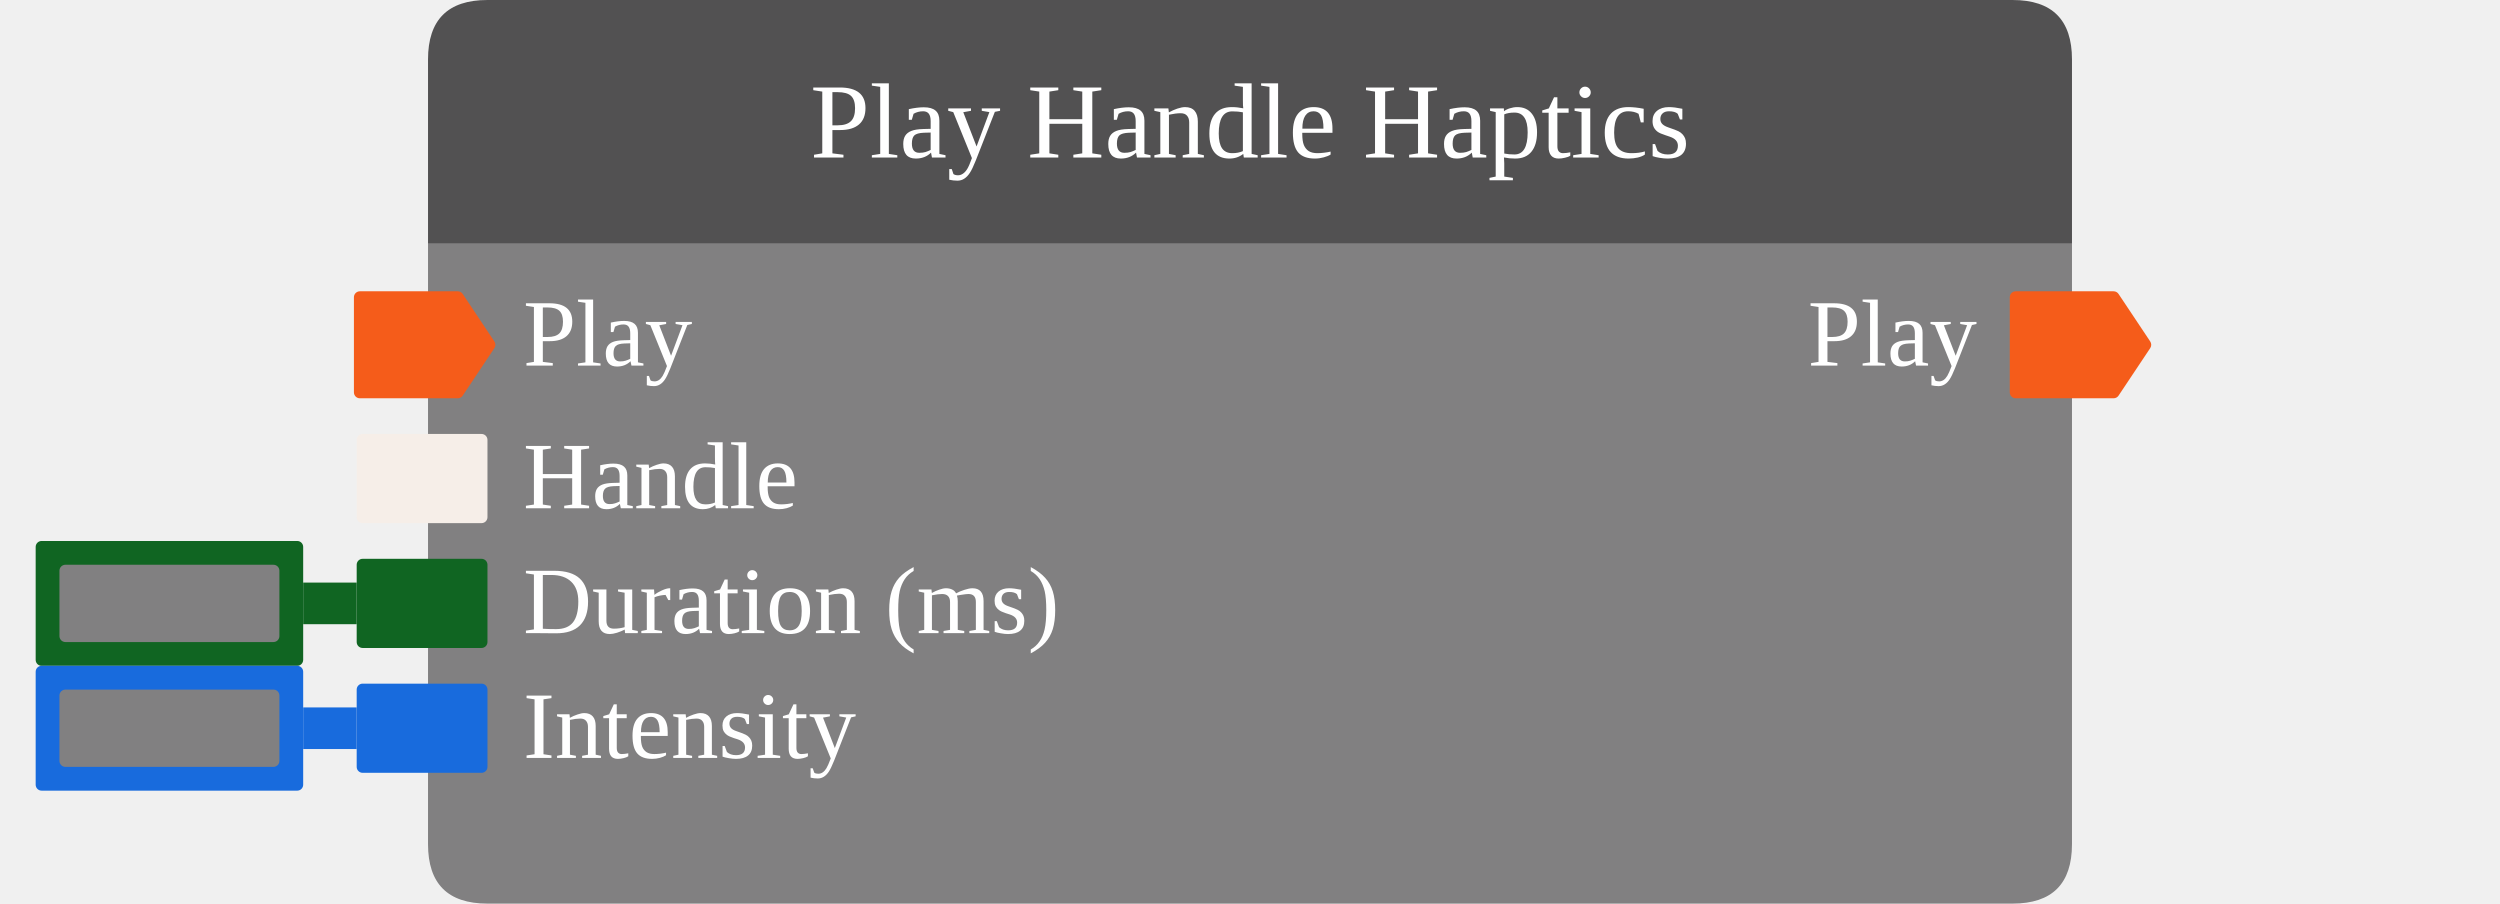
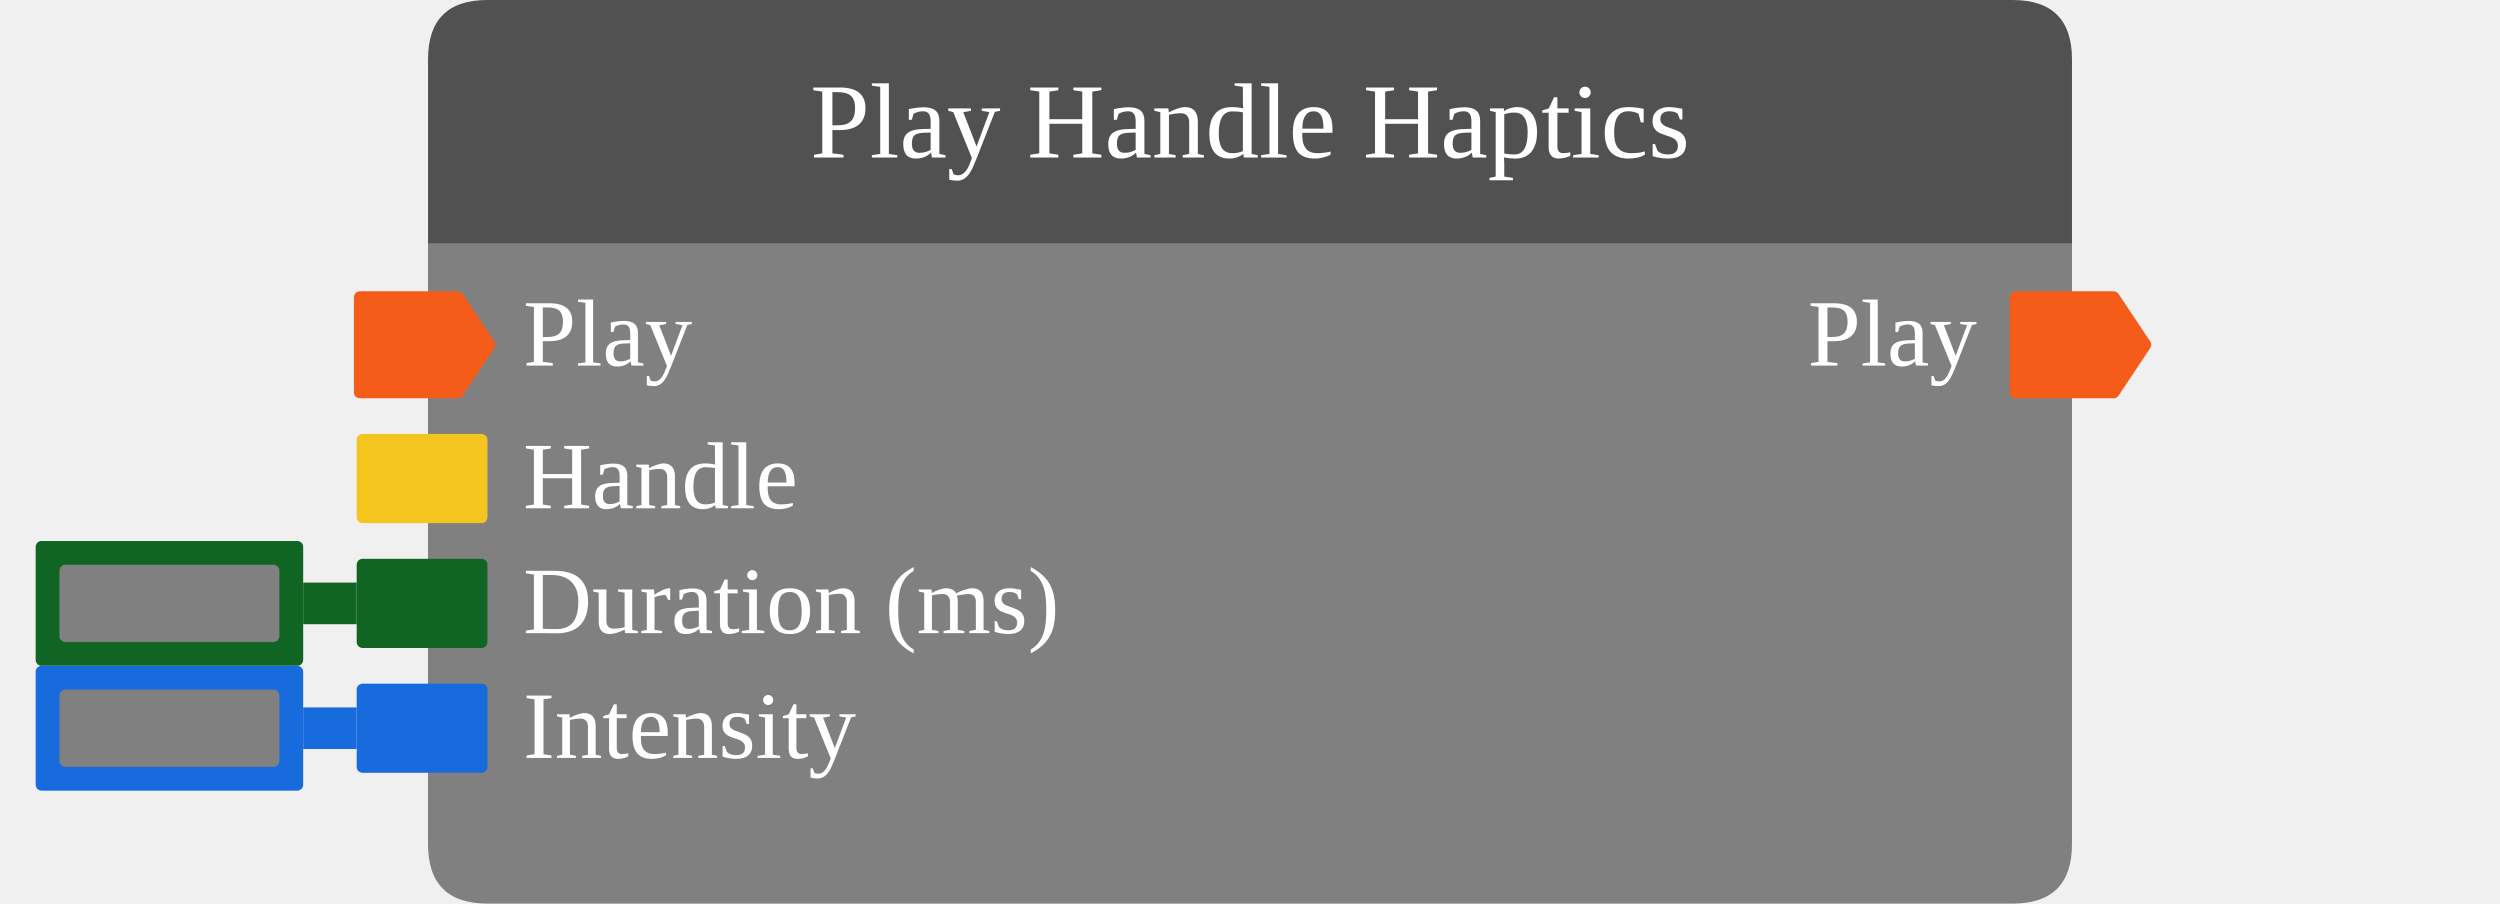
<svg xmlns="http://www.w3.org/2000/svg" width="420.54" height="152" viewbox="0 0 420.54 152">
  <path fill="#818081" d="M72, 41 v101 q0,10,10,10 h256.54 q10,0,10,-10 v-101 h276.54" />
  <path d="M77,49h-16.465c-0.552,0,-1,0.448,-1,1v16c0,0.552,0.448,1,1,1h16.465c0.334,0,0.647,-0.167,0.832,-0.445l5.333,-8c0.224,-0.336,0.224,-0.774,0,-1.11l-5.333,-8c-0.185,-0.278,-0.498,-0.445,-0.832,-0.445z" fill="#F55C1A" />
  <text x="88" y="61.5" fill="white" text-anchor="start" font-size="medium" class="uwuntu">Play</text>
-   <rect x="60" y="73" width="22" height="15" rx="1" fill="#F6EEE8" />
+   <rect x="60" y="73" width="22" height="15" rx="1" fill="#F5C51F" />
  <text x="88" y="85.5" fill="white" text-anchor="start" font-size="medium" class="uwuntu">Handle</text>
  <g filter="url(#filter0_di_2556_19132)">
    <rect x="60" y="94" width="22" height="15" rx="1" fill="#106522" />
  </g>
  <g filter="url(#filter1_di_2556_19132)">
    <rect x="6" y="91" width="45" height="21" rx="1" fill="#106522" />
    <rect x="10" y="95.001" width="37" height="13" rx="1" fill="#818081" />
  </g>
  <g filter="url(#filter2_di_2556_19132)">
    <rect x="51" y="98" width="9" height="7" fill="#106522" />
  </g>
  <text x="88" y="106.5" fill="white" text-anchor="start" font-size="medium" class="uwuntu">Duration (ms)</text>
  <g filter="url(#filter0_di_2556_19132)">
    <rect x="60" y="115" width="22" height="15" rx="1" fill="#186BDD" />
  </g>
  <g filter="url(#filter1_di_2556_19132)">
    <rect x="6" y="112" width="45" height="21" rx="1" fill="#186BDD" />
    <rect x="10" y="116.001" width="37" height="13" rx="1" fill="#818081" />
  </g>
  <g filter="url(#filter2_di_2556_19132)">
    <rect x="51" y="119" width="9" height="7" fill="#186BDD" />
  </g>
  <text x="88" y="127.5" fill="white" text-anchor="start" font-size="medium" class="uwuntu">Intensity</text>
  <path d="M355.54,49h-16.465c-0.552,0,-1,0.448,-1,1v16c0,0.552,0.448,1,1,1h16.465c0.334,0,0.647,-0.167,0.832,-0.445l5.333,-8c0.224,-0.336,0.224,-0.774,0,-1.11l-5.333,-8c-0.185,-0.278,-0.498,-0.445,-0.832,-0.445z" fill="#F55C1A" />
  <text x="332.54" y="61.5" fill="white" text-anchor="end" font-size="medium" class="uwuntu">Play</text>
  <path d="M72, 41 v-31 q0,-10,10,-10 h256.54 q10,0,10,10 v31 h-276.54" fill="#525152" />
  <text x="210.27" y="26.5" fill="white" text-anchor="middle" font-size="18px" class="uwuntu">Play Handle Haptics</text>
</svg>
